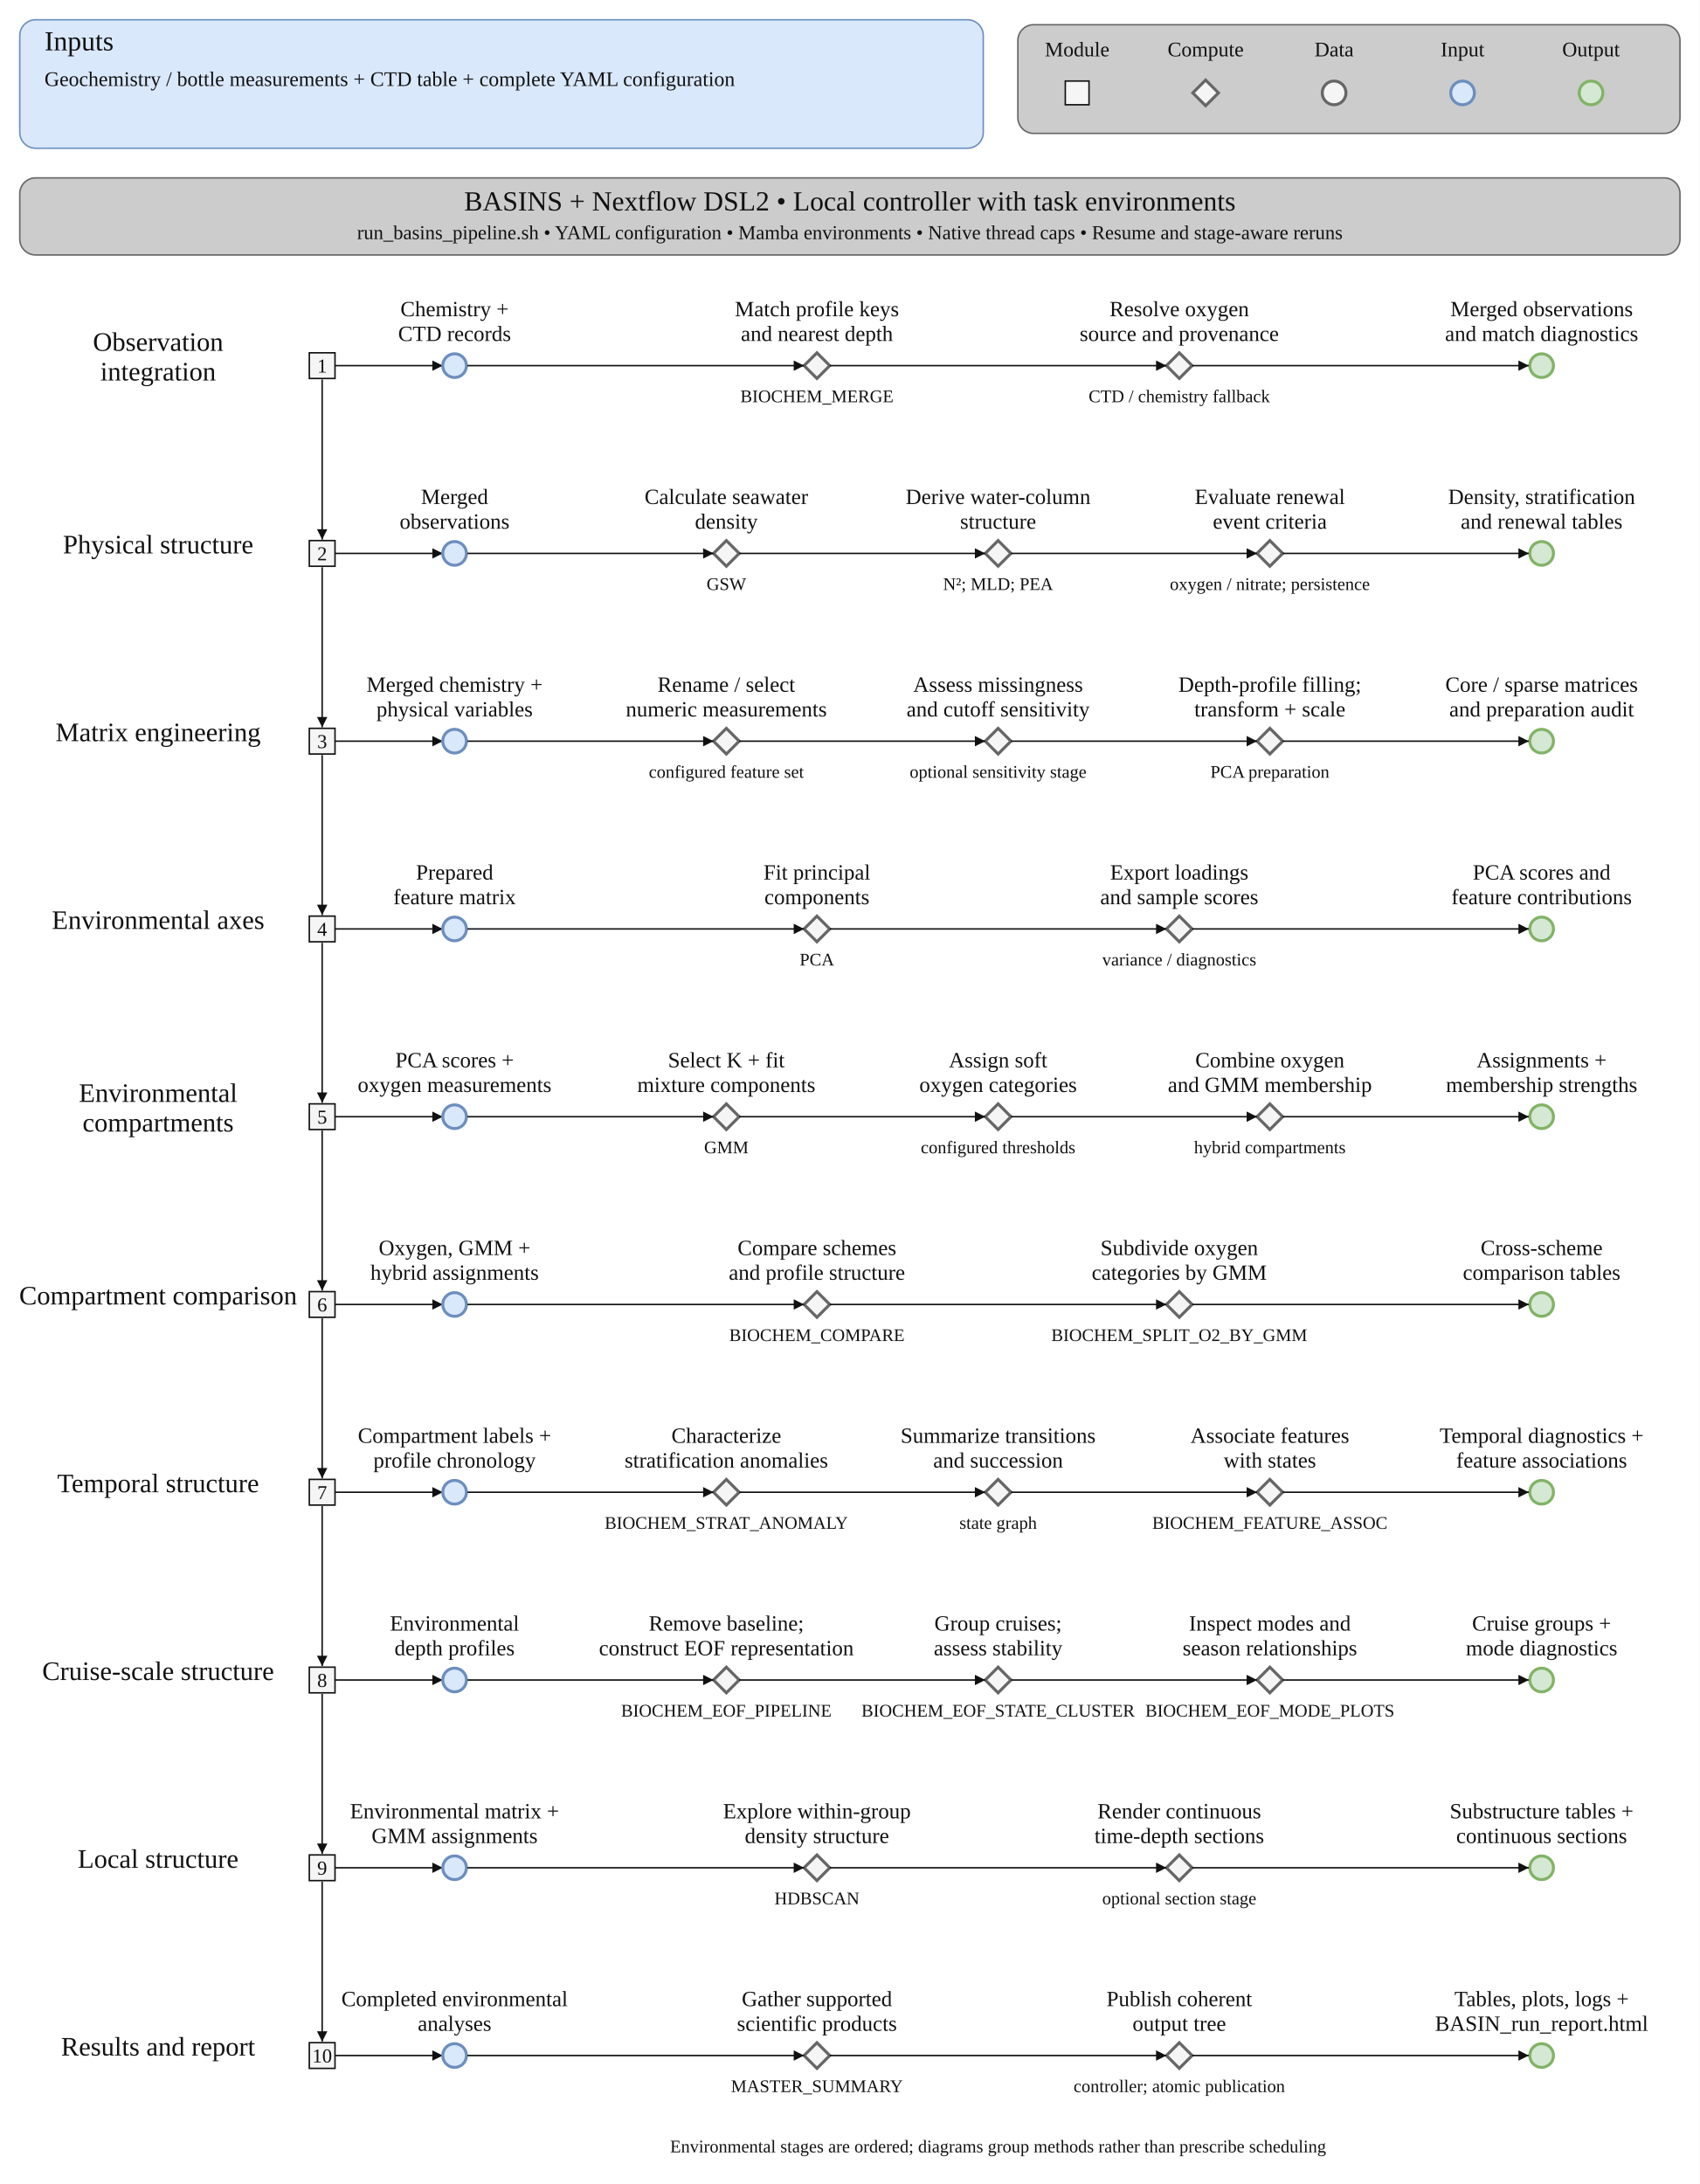
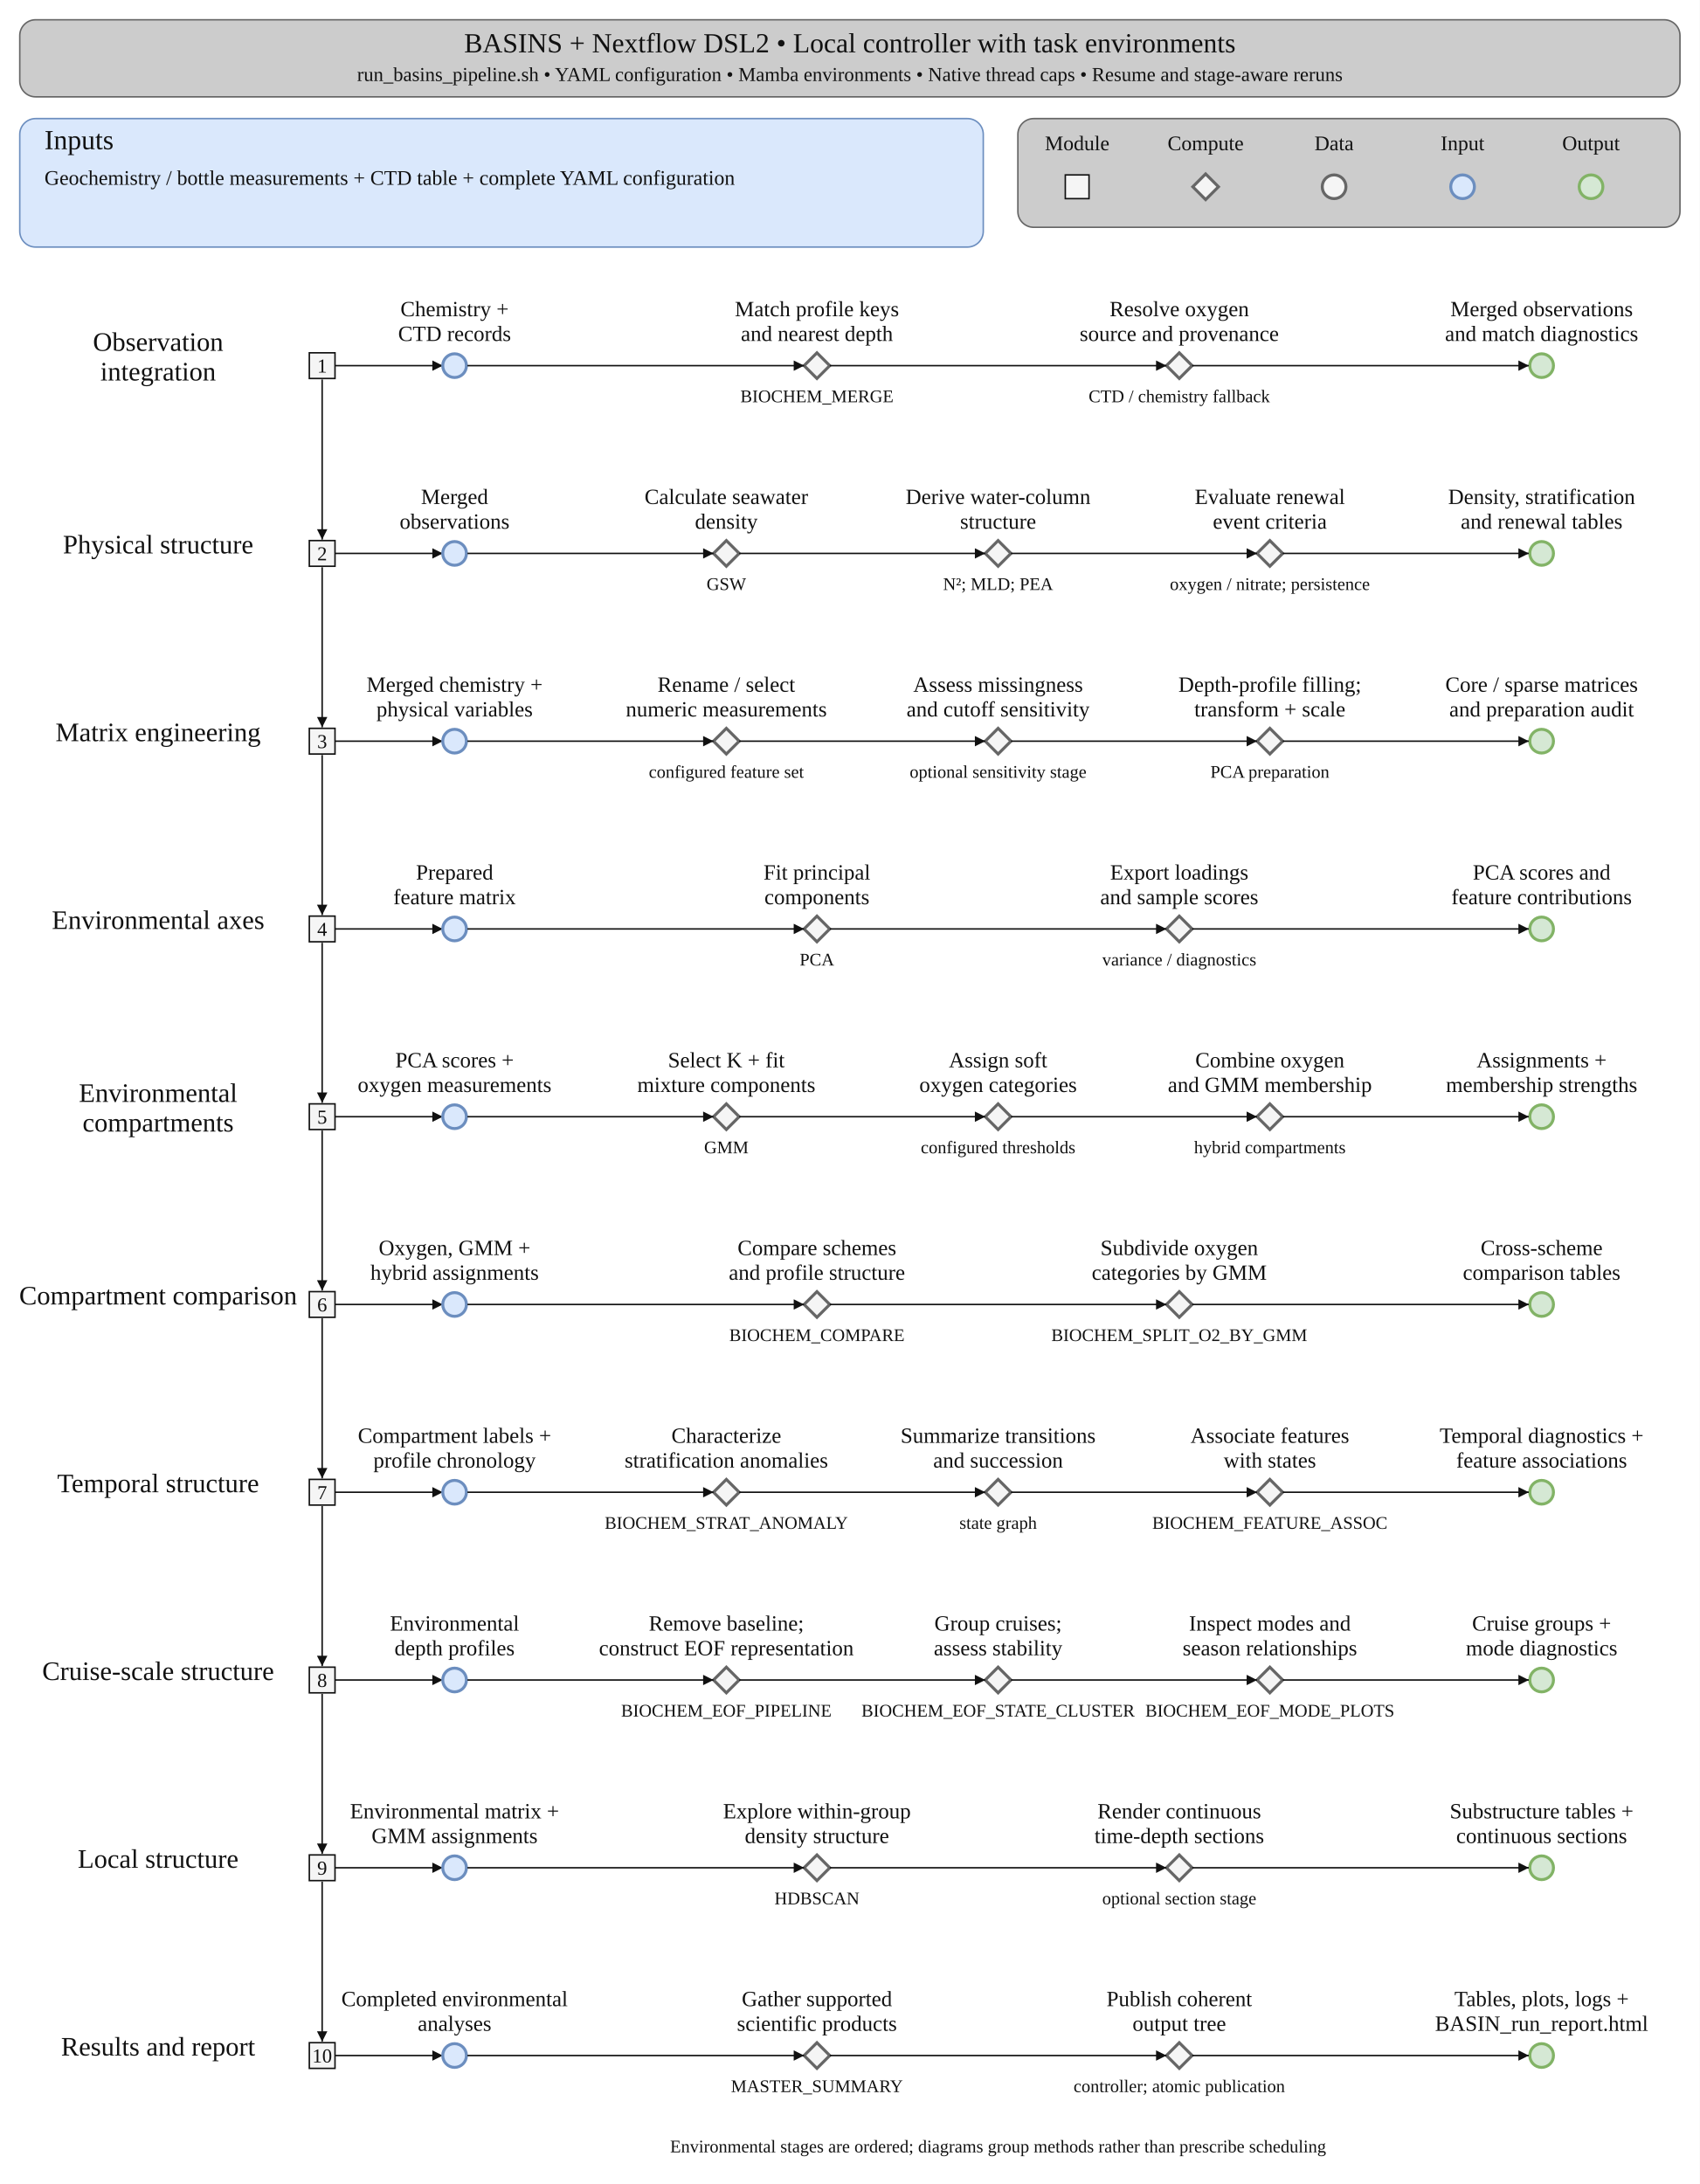
<svg xmlns="http://www.w3.org/2000/svg" width="1720" height="2210" viewBox="0 0 1720 2210" role="img" aria-labelledby="title desc">
  <rect width="100%" height="100%" fill="#ffffff" />
  <defs>
    <marker id="arrow" viewBox="0 0 10 10" refX="10" refY="5" markerWidth="7" markerHeight="7" orient="auto">
      <path d="M0 0 L10 5 L0 10 Z" fill="#111111" />
    </marker>
  </defs>
  <g font-family="Times New Roman, Times, serif" fill="#111111">
-     <rect x="20" y="20" width="975" height="130" rx="16" fill="#DAE8FC" stroke="#6C8EBF" stroke-width="1.5" />
-     <text x="45" y="51" font-size="28" text-anchor="start">Inputs</text>
-     <text x="45" y="87" font-size="21" text-anchor="start">Geochemistry / bottle measurements + CTD table + complete YAML configuration</text>
-     <rect x="1030" y="25" width="670" height="110" rx="16" fill="#CCCCCC" stroke="#666666" stroke-width="1.5" />
-     <text x="1090" y="57" font-size="21" text-anchor="middle">Module</text>
-     <rect x="1078" y="82" width="24" height="24" rx="0" fill="#F5F5F5" stroke="#111111" stroke-width="1.5" />
-     <text x="1220" y="57" font-size="21" text-anchor="middle">Compute</text>
-     <path d="M1207 94 L1220 81 L1233 94 L1220 107 Z" fill="#f5f5f5" stroke="#666666" stroke-width="3" />
-     <text x="1350" y="57" font-size="21" text-anchor="middle">Data</text>
-     <circle cx="1350" cy="94" r="12" fill="#F5F5F5" stroke="#666666" stroke-width="3" />
-     <text x="1480" y="57" font-size="21" text-anchor="middle">Input</text>
-     <circle cx="1480" cy="94" r="12" fill="#DAE8FC" stroke="#6C8EBF" stroke-width="3" />
-     <text x="1610" y="57" font-size="21" text-anchor="middle">Output</text>
-     <circle cx="1610" cy="94" r="12" fill="#D5E8D4" stroke="#82B366" stroke-width="3" />
-     <rect x="20" y="180" width="1680" height="78" rx="16" fill="#CCCCCC" stroke="#666666" stroke-width="1.5" />
-     <text x="860" y="213" font-size="28" text-anchor="middle">BASINS + Nextflow DSL2 • Local controller with task environments</text>
-     <text x="860" y="242" font-size="20" text-anchor="middle">run_basins_pipeline.sh • YAML configuration • Mamba environments • Native thread caps • Resume and stage-aware reruns</text>
+     <rect x="20" y="20" width="1680" height="78" rx="16" fill="#CCCCCC" stroke="#666666" stroke-width="1.5" />
+     <text x="860" y="53" font-size="28" text-anchor="middle">BASINS + Nextflow DSL2 • Local controller with task environments</text>
+     <text x="860" y="82" font-size="20" text-anchor="middle">run_basins_pipeline.sh • YAML configuration • Mamba environments • Native thread caps • Resume and stage-aware reruns</text>
+     <rect x="20" y="120" width="975" height="130" rx="16" fill="#DAE8FC" stroke="#6C8EBF" stroke-width="1.5" />
+     <text x="45" y="151" font-size="28" text-anchor="start">Inputs</text>
+     <text x="45" y="187" font-size="21" text-anchor="start">Geochemistry / bottle measurements + CTD table + complete YAML configuration</text>
+     <rect x="1030" y="120" width="670" height="110" rx="16" fill="#CCCCCC" stroke="#666666" stroke-width="1.5" />
+     <text x="1090" y="152" font-size="21" text-anchor="middle">Module</text>
+     <rect x="1078" y="177" width="24" height="24" rx="0" fill="#F5F5F5" stroke="#111111" stroke-width="1.5" />
+     <text x="1220" y="152" font-size="21" text-anchor="middle">Compute</text>
+     <path d="M1207 189 L1220 176 L1233 189 L1220 202 Z" fill="#f5f5f5" stroke="#666666" stroke-width="3" />
+     <text x="1350" y="152" font-size="21" text-anchor="middle">Data</text>
+     <circle cx="1350" cy="189" r="12" fill="#F5F5F5" stroke="#666666" stroke-width="3" />
+     <text x="1480" y="152" font-size="21" text-anchor="middle">Input</text>
+     <circle cx="1480" cy="189" r="12" fill="#DAE8FC" stroke="#6C8EBF" stroke-width="3" />
+     <text x="1610" y="152" font-size="21" text-anchor="middle">Output</text>
+     <circle cx="1610" cy="189" r="12" fill="#D5E8D4" stroke="#82B366" stroke-width="3" />
    <text x="160" y="355.0" font-size="27" text-anchor="middle">Observation</text>
    <text x="160" y="385.0" font-size="27" text-anchor="middle">integration</text>
    <rect x="313" y="357.0" width="26" height="26" rx="0" fill="#F5F5F5" stroke="#111111" stroke-width="1.5" />
    <text x="326" y="377.0" font-size="20" text-anchor="middle">1</text>
    <path d="M339 370.0 L448 370.0" fill="none" stroke="#111111" stroke-width="1.5" marker-end="url(#arrow)" />
    <circle cx="460.0" cy="370.0" r="12" fill="#DAE8FC" stroke="#6C8EBF" stroke-width="3" />
    <text x="460.0" y="320.0" font-size="22" text-anchor="middle">Chemistry +</text>
    <text x="460.0" y="345.0" font-size="22" text-anchor="middle">CTD records</text>
    <path d="M813.667 370.0 L826.667 357.0 L839.667 370.0 L826.667 383.0 Z" fill="#f5f5f5" stroke="#666666" stroke-width="3" />
    <text x="826.667" y="320.0" font-size="22" text-anchor="middle">Match profile keys</text>
    <text x="826.667" y="345.0" font-size="22" text-anchor="middle">and nearest depth</text>
    <text x="826.667" y="407.0" font-size="18" text-anchor="middle">BIOCHEM_MERGE</text>
    <path d="M1180.333 370.0 L1193.333 357.0 L1206.333 370.0 L1193.333 383.0 Z" fill="#f5f5f5" stroke="#666666" stroke-width="3" />
    <text x="1193.333" y="320.0" font-size="22" text-anchor="middle">Resolve oxygen</text>
    <text x="1193.333" y="345.0" font-size="22" text-anchor="middle">source and provenance</text>
    <text x="1193.333" y="407.0" font-size="18" text-anchor="middle">CTD / chemistry fallback</text>
    <circle cx="1560.0" cy="370.0" r="12" fill="#D5E8D4" stroke="#82B366" stroke-width="3" />
    <text x="1560.0" y="320.0" font-size="22" text-anchor="middle">Merged observations</text>
    <text x="1560.0" y="345.0" font-size="22" text-anchor="middle">and match diagnostics</text>
    <path d="M473.0 370.0 L813.667 370.0" fill="none" stroke="#111111" stroke-width="1.5" marker-end="url(#arrow)" />
    <path d="M839.667 370.0 L1180.333 370.0" fill="none" stroke="#111111" stroke-width="1.5" marker-end="url(#arrow)" />
    <path d="M1206.333 370.0 L1547.0 370.0" fill="none" stroke="#111111" stroke-width="1.5" marker-end="url(#arrow)" />
    <path d="M326 384.0 L326 546.0" fill="none" stroke="#111111" stroke-width="1.5" marker-end="url(#arrow)" />
    <text x="160" y="560.0" font-size="27" text-anchor="middle">Physical structure</text>
    <rect x="313" y="547.0" width="26" height="26" rx="0" fill="#F5F5F5" stroke="#111111" stroke-width="1.5" />
    <text x="326" y="567.0" font-size="20" text-anchor="middle">2</text>
    <path d="M339 560.0 L448 560.0" fill="none" stroke="#111111" stroke-width="1.5" marker-end="url(#arrow)" />
    <circle cx="460.0" cy="560.0" r="12" fill="#DAE8FC" stroke="#6C8EBF" stroke-width="3" />
    <text x="460.0" y="510.0" font-size="22" text-anchor="middle">Merged</text>
    <text x="460.0" y="535.0" font-size="22" text-anchor="middle">observations</text>
    <path d="M722.0 560.0 L735.0 547.0 L748.0 560.0 L735.0 573.0 Z" fill="#f5f5f5" stroke="#666666" stroke-width="3" />
    <text x="735.0" y="510.0" font-size="22" text-anchor="middle">Calculate seawater</text>
    <text x="735.0" y="535.0" font-size="22" text-anchor="middle">density</text>
    <text x="735.0" y="597.0" font-size="18" text-anchor="middle">GSW</text>
    <path d="M997.0 560.0 L1010.0 547.0 L1023.0 560.0 L1010.0 573.0 Z" fill="#f5f5f5" stroke="#666666" stroke-width="3" />
    <text x="1010.0" y="510.0" font-size="22" text-anchor="middle">Derive water-column</text>
    <text x="1010.0" y="535.0" font-size="22" text-anchor="middle">structure</text>
    <text x="1010.0" y="597.0" font-size="18" text-anchor="middle">N²; MLD; PEA</text>
    <path d="M1272.0 560.0 L1285.0 547.0 L1298.0 560.0 L1285.0 573.0 Z" fill="#f5f5f5" stroke="#666666" stroke-width="3" />
    <text x="1285.0" y="510.0" font-size="22" text-anchor="middle">Evaluate renewal</text>
    <text x="1285.0" y="535.0" font-size="22" text-anchor="middle">event criteria</text>
    <text x="1285.0" y="597.0" font-size="18" text-anchor="middle">oxygen / nitrate; persistence</text>
    <circle cx="1560.0" cy="560.0" r="12" fill="#D5E8D4" stroke="#82B366" stroke-width="3" />
    <text x="1560.0" y="510.0" font-size="22" text-anchor="middle">Density, stratification</text>
    <text x="1560.0" y="535.0" font-size="22" text-anchor="middle">and renewal tables</text>
    <path d="M473.0 560.0 L722.0 560.0" fill="none" stroke="#111111" stroke-width="1.5" marker-end="url(#arrow)" />
    <path d="M748.0 560.0 L997.0 560.0" fill="none" stroke="#111111" stroke-width="1.5" marker-end="url(#arrow)" />
    <path d="M1023.0 560.0 L1272.0 560.0" fill="none" stroke="#111111" stroke-width="1.5" marker-end="url(#arrow)" />
    <path d="M1298.0 560.0 L1547.0 560.0" fill="none" stroke="#111111" stroke-width="1.5" marker-end="url(#arrow)" />
    <path d="M326 574.0 L326 736.0" fill="none" stroke="#111111" stroke-width="1.5" marker-end="url(#arrow)" />
    <text x="160" y="750.0" font-size="27" text-anchor="middle">Matrix engineering</text>
    <rect x="313" y="737.0" width="26" height="26" rx="0" fill="#F5F5F5" stroke="#111111" stroke-width="1.5" />
    <text x="326" y="757.0" font-size="20" text-anchor="middle">3</text>
    <path d="M339 750.0 L448 750.0" fill="none" stroke="#111111" stroke-width="1.5" marker-end="url(#arrow)" />
    <circle cx="460.0" cy="750.0" r="12" fill="#DAE8FC" stroke="#6C8EBF" stroke-width="3" />
    <text x="460.0" y="700.0" font-size="22" text-anchor="middle">Merged chemistry +</text>
    <text x="460.0" y="725.0" font-size="22" text-anchor="middle">physical variables</text>
    <path d="M722.0 750.0 L735.0 737.0 L748.0 750.0 L735.0 763.0 Z" fill="#f5f5f5" stroke="#666666" stroke-width="3" />
    <text x="735.0" y="700.0" font-size="22" text-anchor="middle">Rename / select</text>
    <text x="735.0" y="725.0" font-size="22" text-anchor="middle">numeric measurements</text>
    <text x="735.0" y="787.0" font-size="18" text-anchor="middle">configured feature set</text>
    <path d="M997.0 750.0 L1010.0 737.0 L1023.0 750.0 L1010.0 763.0 Z" fill="#f5f5f5" stroke="#666666" stroke-width="3" />
    <text x="1010.0" y="700.0" font-size="22" text-anchor="middle">Assess missingness</text>
    <text x="1010.0" y="725.0" font-size="22" text-anchor="middle">and cutoff sensitivity</text>
    <text x="1010.0" y="787.0" font-size="18" text-anchor="middle">optional sensitivity stage</text>
    <path d="M1272.0 750.0 L1285.0 737.0 L1298.0 750.0 L1285.0 763.0 Z" fill="#f5f5f5" stroke="#666666" stroke-width="3" />
    <text x="1285.0" y="700.0" font-size="22" text-anchor="middle">Depth-profile filling;</text>
    <text x="1285.0" y="725.0" font-size="22" text-anchor="middle">transform + scale</text>
    <text x="1285.0" y="787.0" font-size="18" text-anchor="middle">PCA preparation</text>
    <circle cx="1560.0" cy="750.0" r="12" fill="#D5E8D4" stroke="#82B366" stroke-width="3" />
    <text x="1560.0" y="700.0" font-size="22" text-anchor="middle">Core / sparse matrices</text>
    <text x="1560.0" y="725.0" font-size="22" text-anchor="middle">and preparation audit</text>
    <path d="M473.0 750.0 L722.0 750.0" fill="none" stroke="#111111" stroke-width="1.5" marker-end="url(#arrow)" />
    <path d="M748.0 750.0 L997.0 750.0" fill="none" stroke="#111111" stroke-width="1.5" marker-end="url(#arrow)" />
    <path d="M1023.0 750.0 L1272.0 750.0" fill="none" stroke="#111111" stroke-width="1.5" marker-end="url(#arrow)" />
    <path d="M1298.0 750.0 L1547.0 750.0" fill="none" stroke="#111111" stroke-width="1.5" marker-end="url(#arrow)" />
    <path d="M326 764.0 L326 926.0" fill="none" stroke="#111111" stroke-width="1.5" marker-end="url(#arrow)" />
    <text x="160" y="940.0" font-size="27" text-anchor="middle">Environmental axes</text>
    <rect x="313" y="927.0" width="26" height="26" rx="0" fill="#F5F5F5" stroke="#111111" stroke-width="1.5" />
    <text x="326" y="947.0" font-size="20" text-anchor="middle">4</text>
    <path d="M339 940.0 L448 940.0" fill="none" stroke="#111111" stroke-width="1.5" marker-end="url(#arrow)" />
    <circle cx="460.0" cy="940.0" r="12" fill="#DAE8FC" stroke="#6C8EBF" stroke-width="3" />
    <text x="460.0" y="890.0" font-size="22" text-anchor="middle">Prepared</text>
    <text x="460.0" y="915.0" font-size="22" text-anchor="middle">feature matrix</text>
    <path d="M813.667 940.0 L826.667 927.0 L839.667 940.0 L826.667 953.0 Z" fill="#f5f5f5" stroke="#666666" stroke-width="3" />
    <text x="826.667" y="890.0" font-size="22" text-anchor="middle">Fit principal</text>
    <text x="826.667" y="915.0" font-size="22" text-anchor="middle">components</text>
    <text x="826.667" y="977.0" font-size="18" text-anchor="middle">PCA</text>
    <path d="M1180.333 940.0 L1193.333 927.0 L1206.333 940.0 L1193.333 953.0 Z" fill="#f5f5f5" stroke="#666666" stroke-width="3" />
    <text x="1193.333" y="890.0" font-size="22" text-anchor="middle">Export loadings</text>
    <text x="1193.333" y="915.0" font-size="22" text-anchor="middle">and sample scores</text>
    <text x="1193.333" y="977.0" font-size="18" text-anchor="middle">variance / diagnostics</text>
    <circle cx="1560.0" cy="940.0" r="12" fill="#D5E8D4" stroke="#82B366" stroke-width="3" />
    <text x="1560.0" y="890.0" font-size="22" text-anchor="middle">PCA scores and</text>
    <text x="1560.0" y="915.0" font-size="22" text-anchor="middle">feature contributions</text>
    <path d="M473.0 940.0 L813.667 940.0" fill="none" stroke="#111111" stroke-width="1.5" marker-end="url(#arrow)" />
    <path d="M839.667 940.0 L1180.333 940.0" fill="none" stroke="#111111" stroke-width="1.5" marker-end="url(#arrow)" />
    <path d="M1206.333 940.0 L1547.0 940.0" fill="none" stroke="#111111" stroke-width="1.5" marker-end="url(#arrow)" />
    <path d="M326 954.0 L326 1116.0" fill="none" stroke="#111111" stroke-width="1.5" marker-end="url(#arrow)" />
    <text x="160" y="1115.0" font-size="27" text-anchor="middle">Environmental</text>
    <text x="160" y="1145.0" font-size="27" text-anchor="middle">compartments</text>
    <rect x="313" y="1117.0" width="26" height="26" rx="0" fill="#F5F5F5" stroke="#111111" stroke-width="1.5" />
    <text x="326" y="1137.0" font-size="20" text-anchor="middle">5</text>
    <path d="M339 1130.0 L448 1130.0" fill="none" stroke="#111111" stroke-width="1.5" marker-end="url(#arrow)" />
    <circle cx="460.0" cy="1130.0" r="12" fill="#DAE8FC" stroke="#6C8EBF" stroke-width="3" />
    <text x="460.0" y="1080.0" font-size="22" text-anchor="middle">PCA scores +</text>
    <text x="460.0" y="1105.0" font-size="22" text-anchor="middle">oxygen measurements</text>
    <path d="M722.0 1130.0 L735.0 1117.0 L748.0 1130.0 L735.0 1143.0 Z" fill="#f5f5f5" stroke="#666666" stroke-width="3" />
    <text x="735.0" y="1080.0" font-size="22" text-anchor="middle">Select K + fit</text>
    <text x="735.0" y="1105.0" font-size="22" text-anchor="middle">mixture components</text>
    <text x="735.0" y="1167.0" font-size="18" text-anchor="middle">GMM</text>
    <path d="M997.0 1130.0 L1010.0 1117.0 L1023.0 1130.0 L1010.0 1143.0 Z" fill="#f5f5f5" stroke="#666666" stroke-width="3" />
    <text x="1010.0" y="1080.0" font-size="22" text-anchor="middle">Assign soft</text>
    <text x="1010.0" y="1105.0" font-size="22" text-anchor="middle">oxygen categories</text>
    <text x="1010.0" y="1167.0" font-size="18" text-anchor="middle">configured thresholds</text>
    <path d="M1272.0 1130.0 L1285.0 1117.0 L1298.0 1130.0 L1285.0 1143.0 Z" fill="#f5f5f5" stroke="#666666" stroke-width="3" />
    <text x="1285.0" y="1080.0" font-size="22" text-anchor="middle">Combine oxygen</text>
    <text x="1285.0" y="1105.0" font-size="22" text-anchor="middle">and GMM membership</text>
    <text x="1285.0" y="1167.0" font-size="18" text-anchor="middle">hybrid compartments</text>
    <circle cx="1560.0" cy="1130.0" r="12" fill="#D5E8D4" stroke="#82B366" stroke-width="3" />
    <text x="1560.0" y="1080.0" font-size="22" text-anchor="middle">Assignments +</text>
    <text x="1560.0" y="1105.0" font-size="22" text-anchor="middle">membership strengths</text>
    <path d="M473.0 1130.0 L722.0 1130.0" fill="none" stroke="#111111" stroke-width="1.5" marker-end="url(#arrow)" />
    <path d="M748.0 1130.0 L997.0 1130.0" fill="none" stroke="#111111" stroke-width="1.5" marker-end="url(#arrow)" />
    <path d="M1023.0 1130.0 L1272.0 1130.0" fill="none" stroke="#111111" stroke-width="1.5" marker-end="url(#arrow)" />
    <path d="M1298.0 1130.0 L1547.0 1130.0" fill="none" stroke="#111111" stroke-width="1.5" marker-end="url(#arrow)" />
    <path d="M326 1144.0 L326 1306.0" fill="none" stroke="#111111" stroke-width="1.5" marker-end="url(#arrow)" />
    <text x="160" y="1320.0" font-size="27" text-anchor="middle">Compartment comparison</text>
    <rect x="313" y="1307.0" width="26" height="26" rx="0" fill="#F5F5F5" stroke="#111111" stroke-width="1.5" />
    <text x="326" y="1327.0" font-size="20" text-anchor="middle">6</text>
    <path d="M339 1320.0 L448 1320.0" fill="none" stroke="#111111" stroke-width="1.5" marker-end="url(#arrow)" />
    <circle cx="460.0" cy="1320.0" r="12" fill="#DAE8FC" stroke="#6C8EBF" stroke-width="3" />
    <text x="460.0" y="1270.0" font-size="22" text-anchor="middle">Oxygen, GMM +</text>
    <text x="460.0" y="1295.0" font-size="22" text-anchor="middle">hybrid assignments</text>
    <path d="M813.667 1320.0 L826.667 1307.0 L839.667 1320.0 L826.667 1333.0 Z" fill="#f5f5f5" stroke="#666666" stroke-width="3" />
    <text x="826.667" y="1270.0" font-size="22" text-anchor="middle">Compare schemes</text>
    <text x="826.667" y="1295.0" font-size="22" text-anchor="middle">and profile structure</text>
    <text x="826.667" y="1357.0" font-size="18" text-anchor="middle">BIOCHEM_COMPARE</text>
    <path d="M1180.333 1320.0 L1193.333 1307.0 L1206.333 1320.0 L1193.333 1333.0 Z" fill="#f5f5f5" stroke="#666666" stroke-width="3" />
    <text x="1193.333" y="1270.0" font-size="22" text-anchor="middle">Subdivide oxygen</text>
    <text x="1193.333" y="1295.0" font-size="22" text-anchor="middle">categories by GMM</text>
    <text x="1193.333" y="1357.0" font-size="18" text-anchor="middle">BIOCHEM_SPLIT_O2_BY_GMM</text>
    <circle cx="1560.0" cy="1320.0" r="12" fill="#D5E8D4" stroke="#82B366" stroke-width="3" />
    <text x="1560.0" y="1270.0" font-size="22" text-anchor="middle">Cross-scheme</text>
    <text x="1560.0" y="1295.0" font-size="22" text-anchor="middle">comparison tables</text>
    <path d="M473.0 1320.0 L813.667 1320.0" fill="none" stroke="#111111" stroke-width="1.5" marker-end="url(#arrow)" />
    <path d="M839.667 1320.0 L1180.333 1320.0" fill="none" stroke="#111111" stroke-width="1.5" marker-end="url(#arrow)" />
    <path d="M1206.333 1320.0 L1547.0 1320.0" fill="none" stroke="#111111" stroke-width="1.5" marker-end="url(#arrow)" />
    <path d="M326 1334.0 L326 1496.0" fill="none" stroke="#111111" stroke-width="1.5" marker-end="url(#arrow)" />
    <text x="160" y="1510.0" font-size="27" text-anchor="middle">Temporal structure</text>
    <rect x="313" y="1497.0" width="26" height="26" rx="0" fill="#F5F5F5" stroke="#111111" stroke-width="1.5" />
    <text x="326" y="1517.0" font-size="20" text-anchor="middle">7</text>
    <path d="M339 1510.0 L448 1510.0" fill="none" stroke="#111111" stroke-width="1.5" marker-end="url(#arrow)" />
    <circle cx="460.0" cy="1510.0" r="12" fill="#DAE8FC" stroke="#6C8EBF" stroke-width="3" />
    <text x="460.0" y="1460.0" font-size="22" text-anchor="middle">Compartment labels +</text>
    <text x="460.0" y="1485.0" font-size="22" text-anchor="middle">profile chronology</text>
    <path d="M722.0 1510.0 L735.0 1497.0 L748.0 1510.0 L735.0 1523.0 Z" fill="#f5f5f5" stroke="#666666" stroke-width="3" />
    <text x="735.0" y="1460.0" font-size="22" text-anchor="middle">Characterize</text>
    <text x="735.0" y="1485.0" font-size="22" text-anchor="middle">stratification anomalies</text>
    <text x="735.0" y="1547.0" font-size="18" text-anchor="middle">BIOCHEM_STRAT_ANOMALY</text>
    <path d="M997.0 1510.0 L1010.0 1497.0 L1023.0 1510.0 L1010.0 1523.0 Z" fill="#f5f5f5" stroke="#666666" stroke-width="3" />
    <text x="1010.0" y="1460.0" font-size="22" text-anchor="middle">Summarize transitions</text>
    <text x="1010.0" y="1485.0" font-size="22" text-anchor="middle">and succession</text>
    <text x="1010.0" y="1547.0" font-size="18" text-anchor="middle">state graph</text>
    <path d="M1272.0 1510.0 L1285.0 1497.0 L1298.0 1510.0 L1285.0 1523.0 Z" fill="#f5f5f5" stroke="#666666" stroke-width="3" />
    <text x="1285.0" y="1460.0" font-size="22" text-anchor="middle">Associate features</text>
    <text x="1285.0" y="1485.0" font-size="22" text-anchor="middle">with states</text>
    <text x="1285.0" y="1547.0" font-size="18" text-anchor="middle">BIOCHEM_FEATURE_ASSOC</text>
    <circle cx="1560.0" cy="1510.0" r="12" fill="#D5E8D4" stroke="#82B366" stroke-width="3" />
    <text x="1560.0" y="1460.0" font-size="22" text-anchor="middle">Temporal diagnostics +</text>
    <text x="1560.0" y="1485.0" font-size="22" text-anchor="middle">feature associations</text>
    <path d="M473.0 1510.0 L722.0 1510.0" fill="none" stroke="#111111" stroke-width="1.5" marker-end="url(#arrow)" />
    <path d="M748.0 1510.0 L997.0 1510.0" fill="none" stroke="#111111" stroke-width="1.5" marker-end="url(#arrow)" />
    <path d="M1023.0 1510.0 L1272.0 1510.0" fill="none" stroke="#111111" stroke-width="1.5" marker-end="url(#arrow)" />
    <path d="M1298.0 1510.0 L1547.0 1510.0" fill="none" stroke="#111111" stroke-width="1.5" marker-end="url(#arrow)" />
    <path d="M326 1524.0 L326 1686.0" fill="none" stroke="#111111" stroke-width="1.5" marker-end="url(#arrow)" />
    <text x="160" y="1700.0" font-size="27" text-anchor="middle">Cruise-scale structure</text>
    <rect x="313" y="1687.0" width="26" height="26" rx="0" fill="#F5F5F5" stroke="#111111" stroke-width="1.5" />
    <text x="326" y="1707.0" font-size="20" text-anchor="middle">8</text>
    <path d="M339 1700.0 L448 1700.0" fill="none" stroke="#111111" stroke-width="1.5" marker-end="url(#arrow)" />
    <circle cx="460.0" cy="1700.0" r="12" fill="#DAE8FC" stroke="#6C8EBF" stroke-width="3" />
    <text x="460.0" y="1650.0" font-size="22" text-anchor="middle">Environmental</text>
    <text x="460.0" y="1675.0" font-size="22" text-anchor="middle">depth profiles</text>
    <path d="M722.0 1700.0 L735.0 1687.0 L748.0 1700.0 L735.0 1713.0 Z" fill="#f5f5f5" stroke="#666666" stroke-width="3" />
    <text x="735.0" y="1650.0" font-size="22" text-anchor="middle">Remove baseline;</text>
    <text x="735.0" y="1675.0" font-size="22" text-anchor="middle">construct EOF representation</text>
    <text x="735.0" y="1737.0" font-size="18" text-anchor="middle">BIOCHEM_EOF_PIPELINE</text>
    <path d="M997.0 1700.0 L1010.0 1687.0 L1023.0 1700.0 L1010.0 1713.0 Z" fill="#f5f5f5" stroke="#666666" stroke-width="3" />
    <text x="1010.0" y="1650.0" font-size="22" text-anchor="middle">Group cruises;</text>
    <text x="1010.0" y="1675.0" font-size="22" text-anchor="middle">assess stability</text>
    <text x="1010.0" y="1737.0" font-size="18" text-anchor="middle">BIOCHEM_EOF_STATE_CLUSTER</text>
    <path d="M1272.0 1700.0 L1285.0 1687.0 L1298.0 1700.0 L1285.0 1713.0 Z" fill="#f5f5f5" stroke="#666666" stroke-width="3" />
    <text x="1285.0" y="1650.0" font-size="22" text-anchor="middle">Inspect modes and</text>
    <text x="1285.0" y="1675.0" font-size="22" text-anchor="middle">season relationships</text>
    <text x="1285.0" y="1737.0" font-size="18" text-anchor="middle">BIOCHEM_EOF_MODE_PLOTS</text>
    <circle cx="1560.0" cy="1700.0" r="12" fill="#D5E8D4" stroke="#82B366" stroke-width="3" />
    <text x="1560.0" y="1650.0" font-size="22" text-anchor="middle">Cruise groups +</text>
    <text x="1560.0" y="1675.0" font-size="22" text-anchor="middle">mode diagnostics</text>
    <path d="M473.0 1700.0 L722.0 1700.0" fill="none" stroke="#111111" stroke-width="1.5" marker-end="url(#arrow)" />
    <path d="M748.0 1700.0 L997.0 1700.0" fill="none" stroke="#111111" stroke-width="1.5" marker-end="url(#arrow)" />
    <path d="M1023.0 1700.0 L1272.0 1700.0" fill="none" stroke="#111111" stroke-width="1.5" marker-end="url(#arrow)" />
    <path d="M1298.0 1700.0 L1547.0 1700.0" fill="none" stroke="#111111" stroke-width="1.5" marker-end="url(#arrow)" />
    <path d="M326 1714.0 L326 1876.0" fill="none" stroke="#111111" stroke-width="1.5" marker-end="url(#arrow)" />
    <text x="160" y="1890.0" font-size="27" text-anchor="middle">Local structure</text>
    <rect x="313" y="1877.0" width="26" height="26" rx="0" fill="#F5F5F5" stroke="#111111" stroke-width="1.5" />
    <text x="326" y="1897.0" font-size="20" text-anchor="middle">9</text>
    <path d="M339 1890.0 L448 1890.0" fill="none" stroke="#111111" stroke-width="1.5" marker-end="url(#arrow)" />
    <circle cx="460.0" cy="1890.0" r="12" fill="#DAE8FC" stroke="#6C8EBF" stroke-width="3" />
    <text x="460.0" y="1840.0" font-size="22" text-anchor="middle">Environmental matrix +</text>
    <text x="460.0" y="1865.0" font-size="22" text-anchor="middle">GMM assignments</text>
    <path d="M813.667 1890.0 L826.667 1877.0 L839.667 1890.0 L826.667 1903.0 Z" fill="#f5f5f5" stroke="#666666" stroke-width="3" />
    <text x="826.667" y="1840.0" font-size="22" text-anchor="middle">Explore within-group</text>
    <text x="826.667" y="1865.0" font-size="22" text-anchor="middle">density structure</text>
    <text x="826.667" y="1927.0" font-size="18" text-anchor="middle">HDBSCAN</text>
    <path d="M1180.333 1890.0 L1193.333 1877.0 L1206.333 1890.0 L1193.333 1903.0 Z" fill="#f5f5f5" stroke="#666666" stroke-width="3" />
    <text x="1193.333" y="1840.0" font-size="22" text-anchor="middle">Render continuous</text>
    <text x="1193.333" y="1865.0" font-size="22" text-anchor="middle">time-depth sections</text>
    <text x="1193.333" y="1927.0" font-size="18" text-anchor="middle">optional section stage</text>
    <circle cx="1560.0" cy="1890.0" r="12" fill="#D5E8D4" stroke="#82B366" stroke-width="3" />
    <text x="1560.0" y="1840.0" font-size="22" text-anchor="middle">Substructure tables +</text>
    <text x="1560.0" y="1865.0" font-size="22" text-anchor="middle">continuous sections</text>
    <path d="M473.0 1890.0 L813.667 1890.0" fill="none" stroke="#111111" stroke-width="1.5" marker-end="url(#arrow)" />
    <path d="M839.667 1890.0 L1180.333 1890.0" fill="none" stroke="#111111" stroke-width="1.5" marker-end="url(#arrow)" />
    <path d="M1206.333 1890.0 L1547.0 1890.0" fill="none" stroke="#111111" stroke-width="1.5" marker-end="url(#arrow)" />
    <path d="M326 1904.0 L326 2066.0" fill="none" stroke="#111111" stroke-width="1.5" marker-end="url(#arrow)" />
    <text x="160" y="2080.0" font-size="27" text-anchor="middle">Results and report</text>
    <rect x="313" y="2067.0" width="26" height="26" rx="0" fill="#F5F5F5" stroke="#111111" stroke-width="1.5" />
    <text x="326" y="2087.0" font-size="20" text-anchor="middle">10</text>
    <path d="M339 2080.0 L448 2080.0" fill="none" stroke="#111111" stroke-width="1.5" marker-end="url(#arrow)" />
    <circle cx="460.0" cy="2080.0" r="12" fill="#DAE8FC" stroke="#6C8EBF" stroke-width="3" />
    <text x="460.0" y="2030.0" font-size="22" text-anchor="middle">Completed environmental</text>
    <text x="460.0" y="2055.0" font-size="22" text-anchor="middle">analyses</text>
    <path d="M813.667 2080.0 L826.667 2067.0 L839.667 2080.0 L826.667 2093.0 Z" fill="#f5f5f5" stroke="#666666" stroke-width="3" />
    <text x="826.667" y="2030.0" font-size="22" text-anchor="middle">Gather supported</text>
    <text x="826.667" y="2055.0" font-size="22" text-anchor="middle">scientific products</text>
    <text x="826.667" y="2117.0" font-size="18" text-anchor="middle">MASTER_SUMMARY</text>
    <path d="M1180.333 2080.0 L1193.333 2067.0 L1206.333 2080.0 L1193.333 2093.0 Z" fill="#f5f5f5" stroke="#666666" stroke-width="3" />
    <text x="1193.333" y="2030.0" font-size="22" text-anchor="middle">Publish coherent</text>
    <text x="1193.333" y="2055.0" font-size="22" text-anchor="middle">output tree</text>
    <text x="1193.333" y="2117.0" font-size="18" text-anchor="middle">controller; atomic publication</text>
    <circle cx="1560.0" cy="2080.0" r="12" fill="#D5E8D4" stroke="#82B366" stroke-width="3" />
    <text x="1560.0" y="2030.0" font-size="22" text-anchor="middle">Tables, plots, logs +</text>
    <text x="1560.0" y="2055.0" font-size="22" text-anchor="middle">BASIN_run_report.html</text>
    <path d="M473.0 2080.0 L813.667 2080.0" fill="none" stroke="#111111" stroke-width="1.5" marker-end="url(#arrow)" />
    <path d="M839.667 2080.0 L1180.333 2080.0" fill="none" stroke="#111111" stroke-width="1.5" marker-end="url(#arrow)" />
    <path d="M1206.333 2080.0 L1547.0 2080.0" fill="none" stroke="#111111" stroke-width="1.5" marker-end="url(#arrow)" />
    <text x="1010" y="2178" font-size="18" text-anchor="middle">Environmental stages are ordered; diagrams group methods rather than prescribe scheduling</text>
  </g>
</svg>
